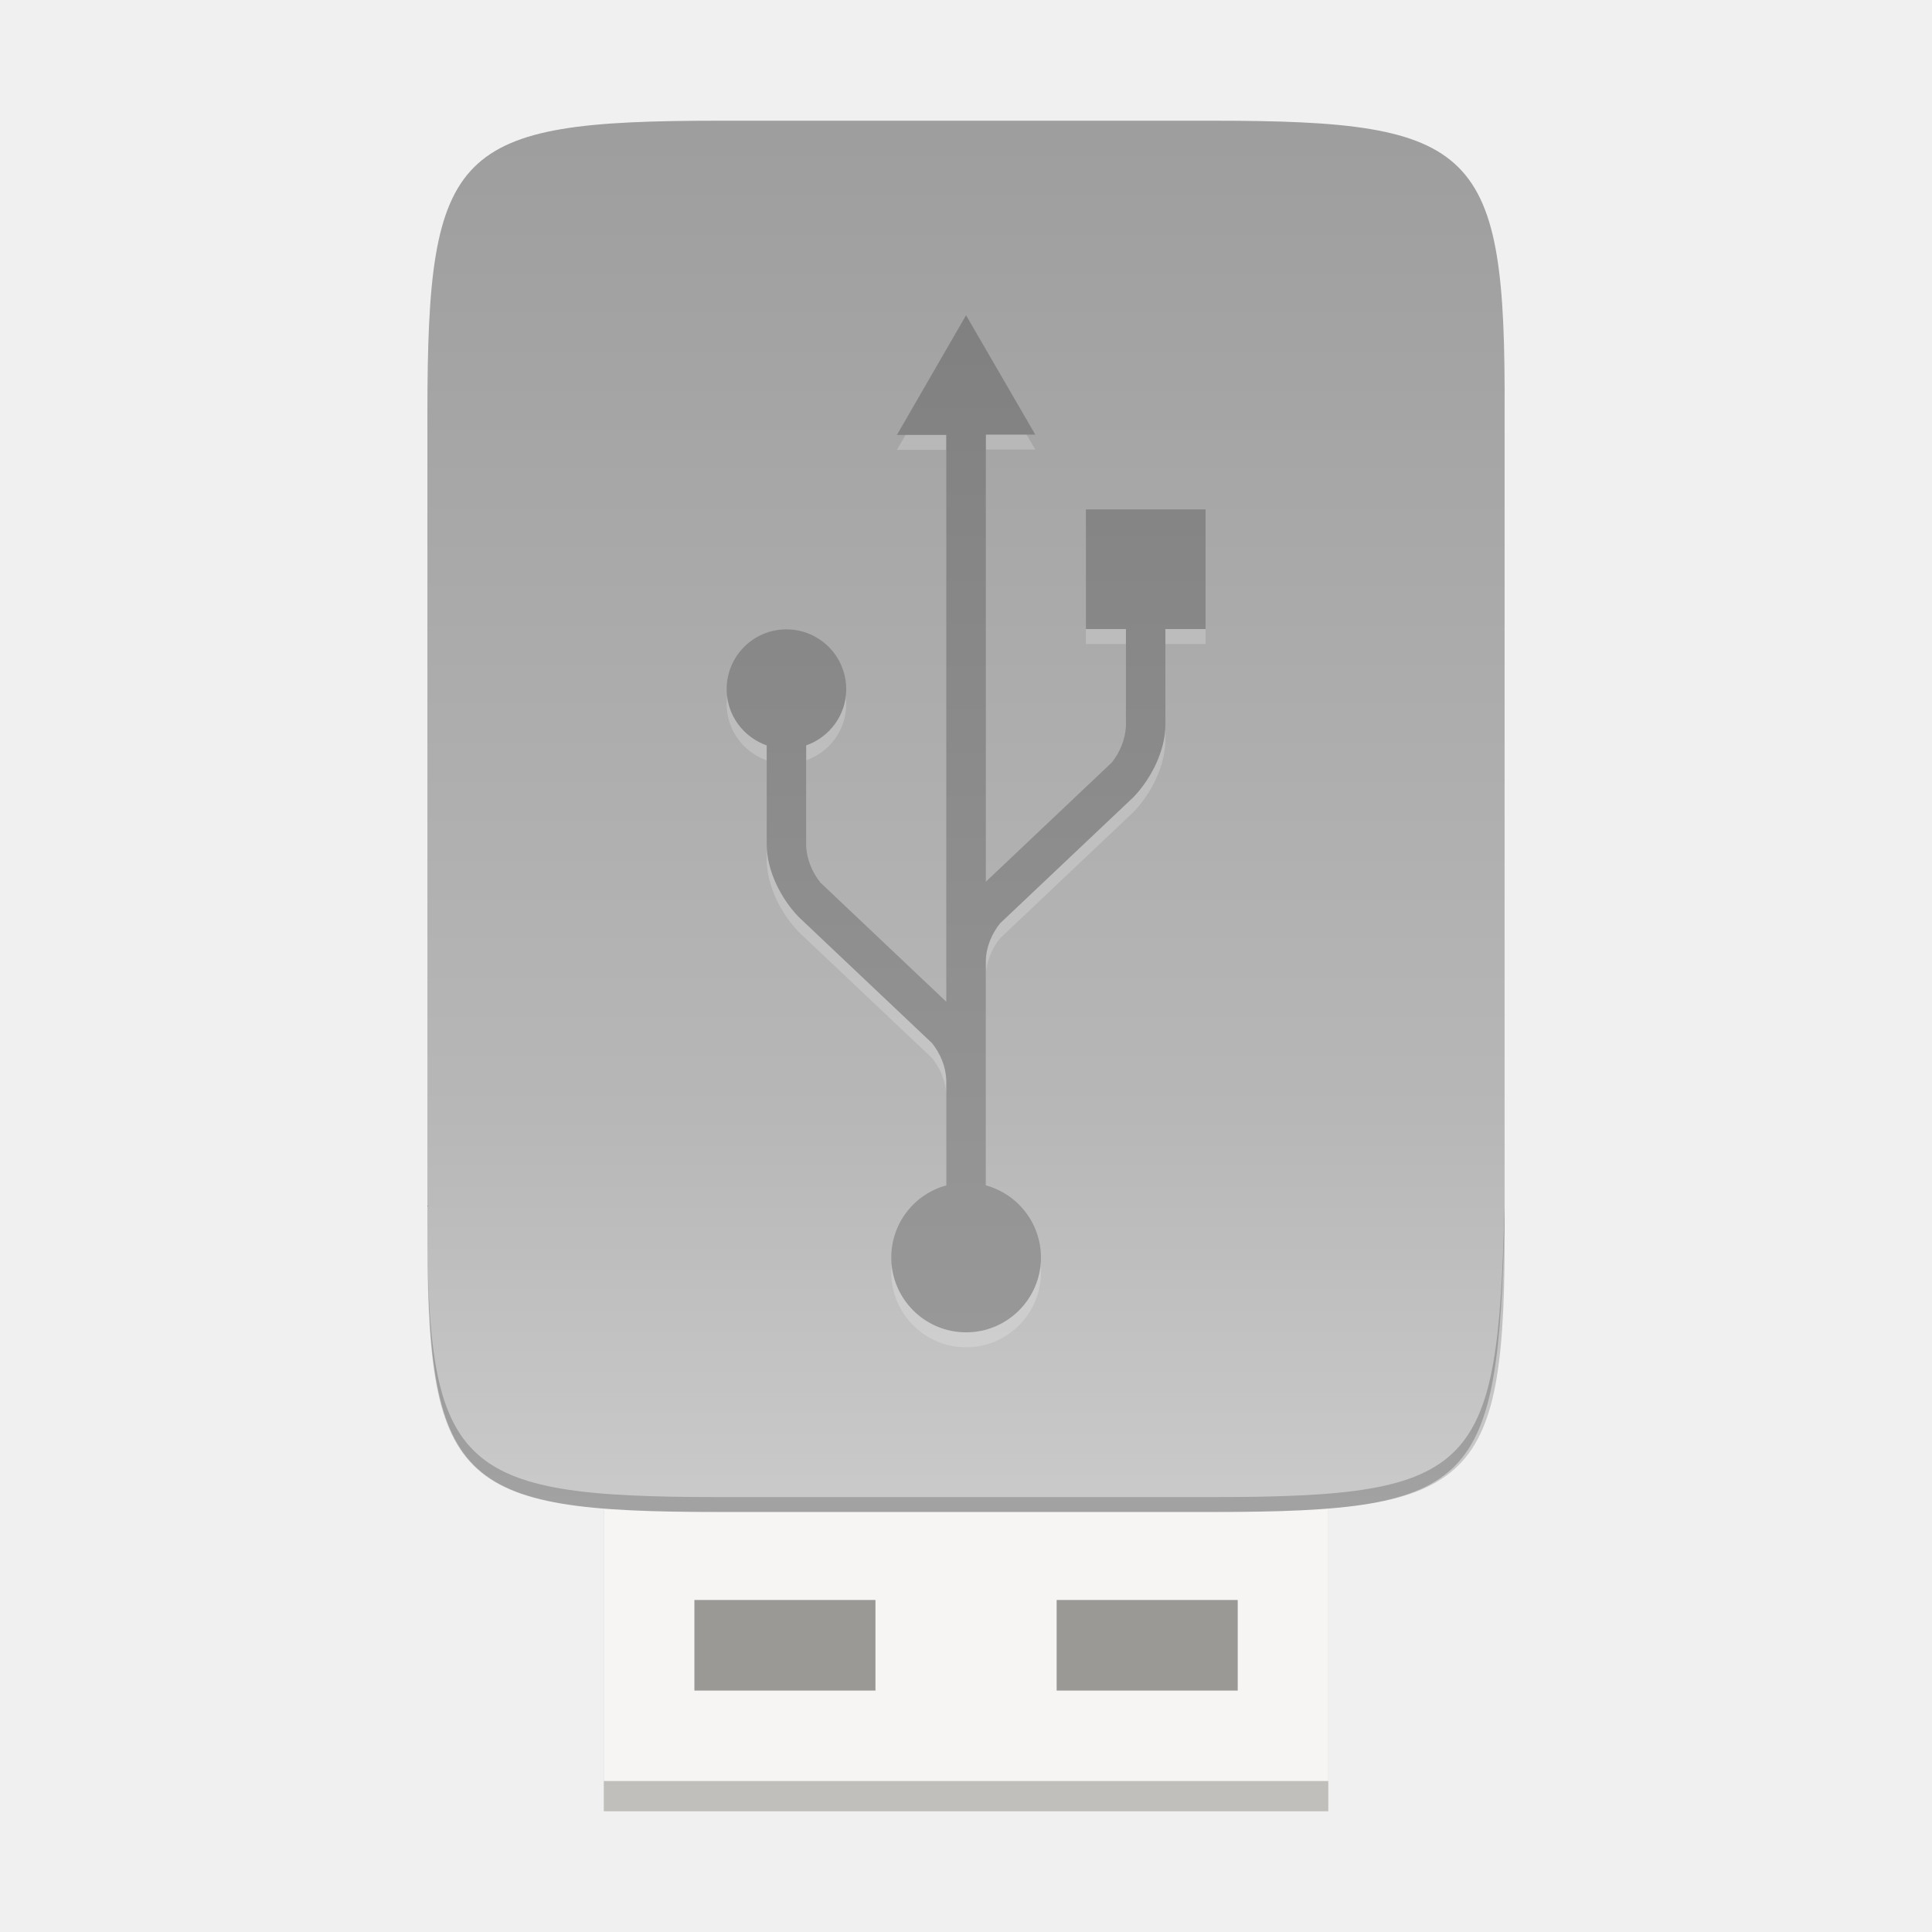
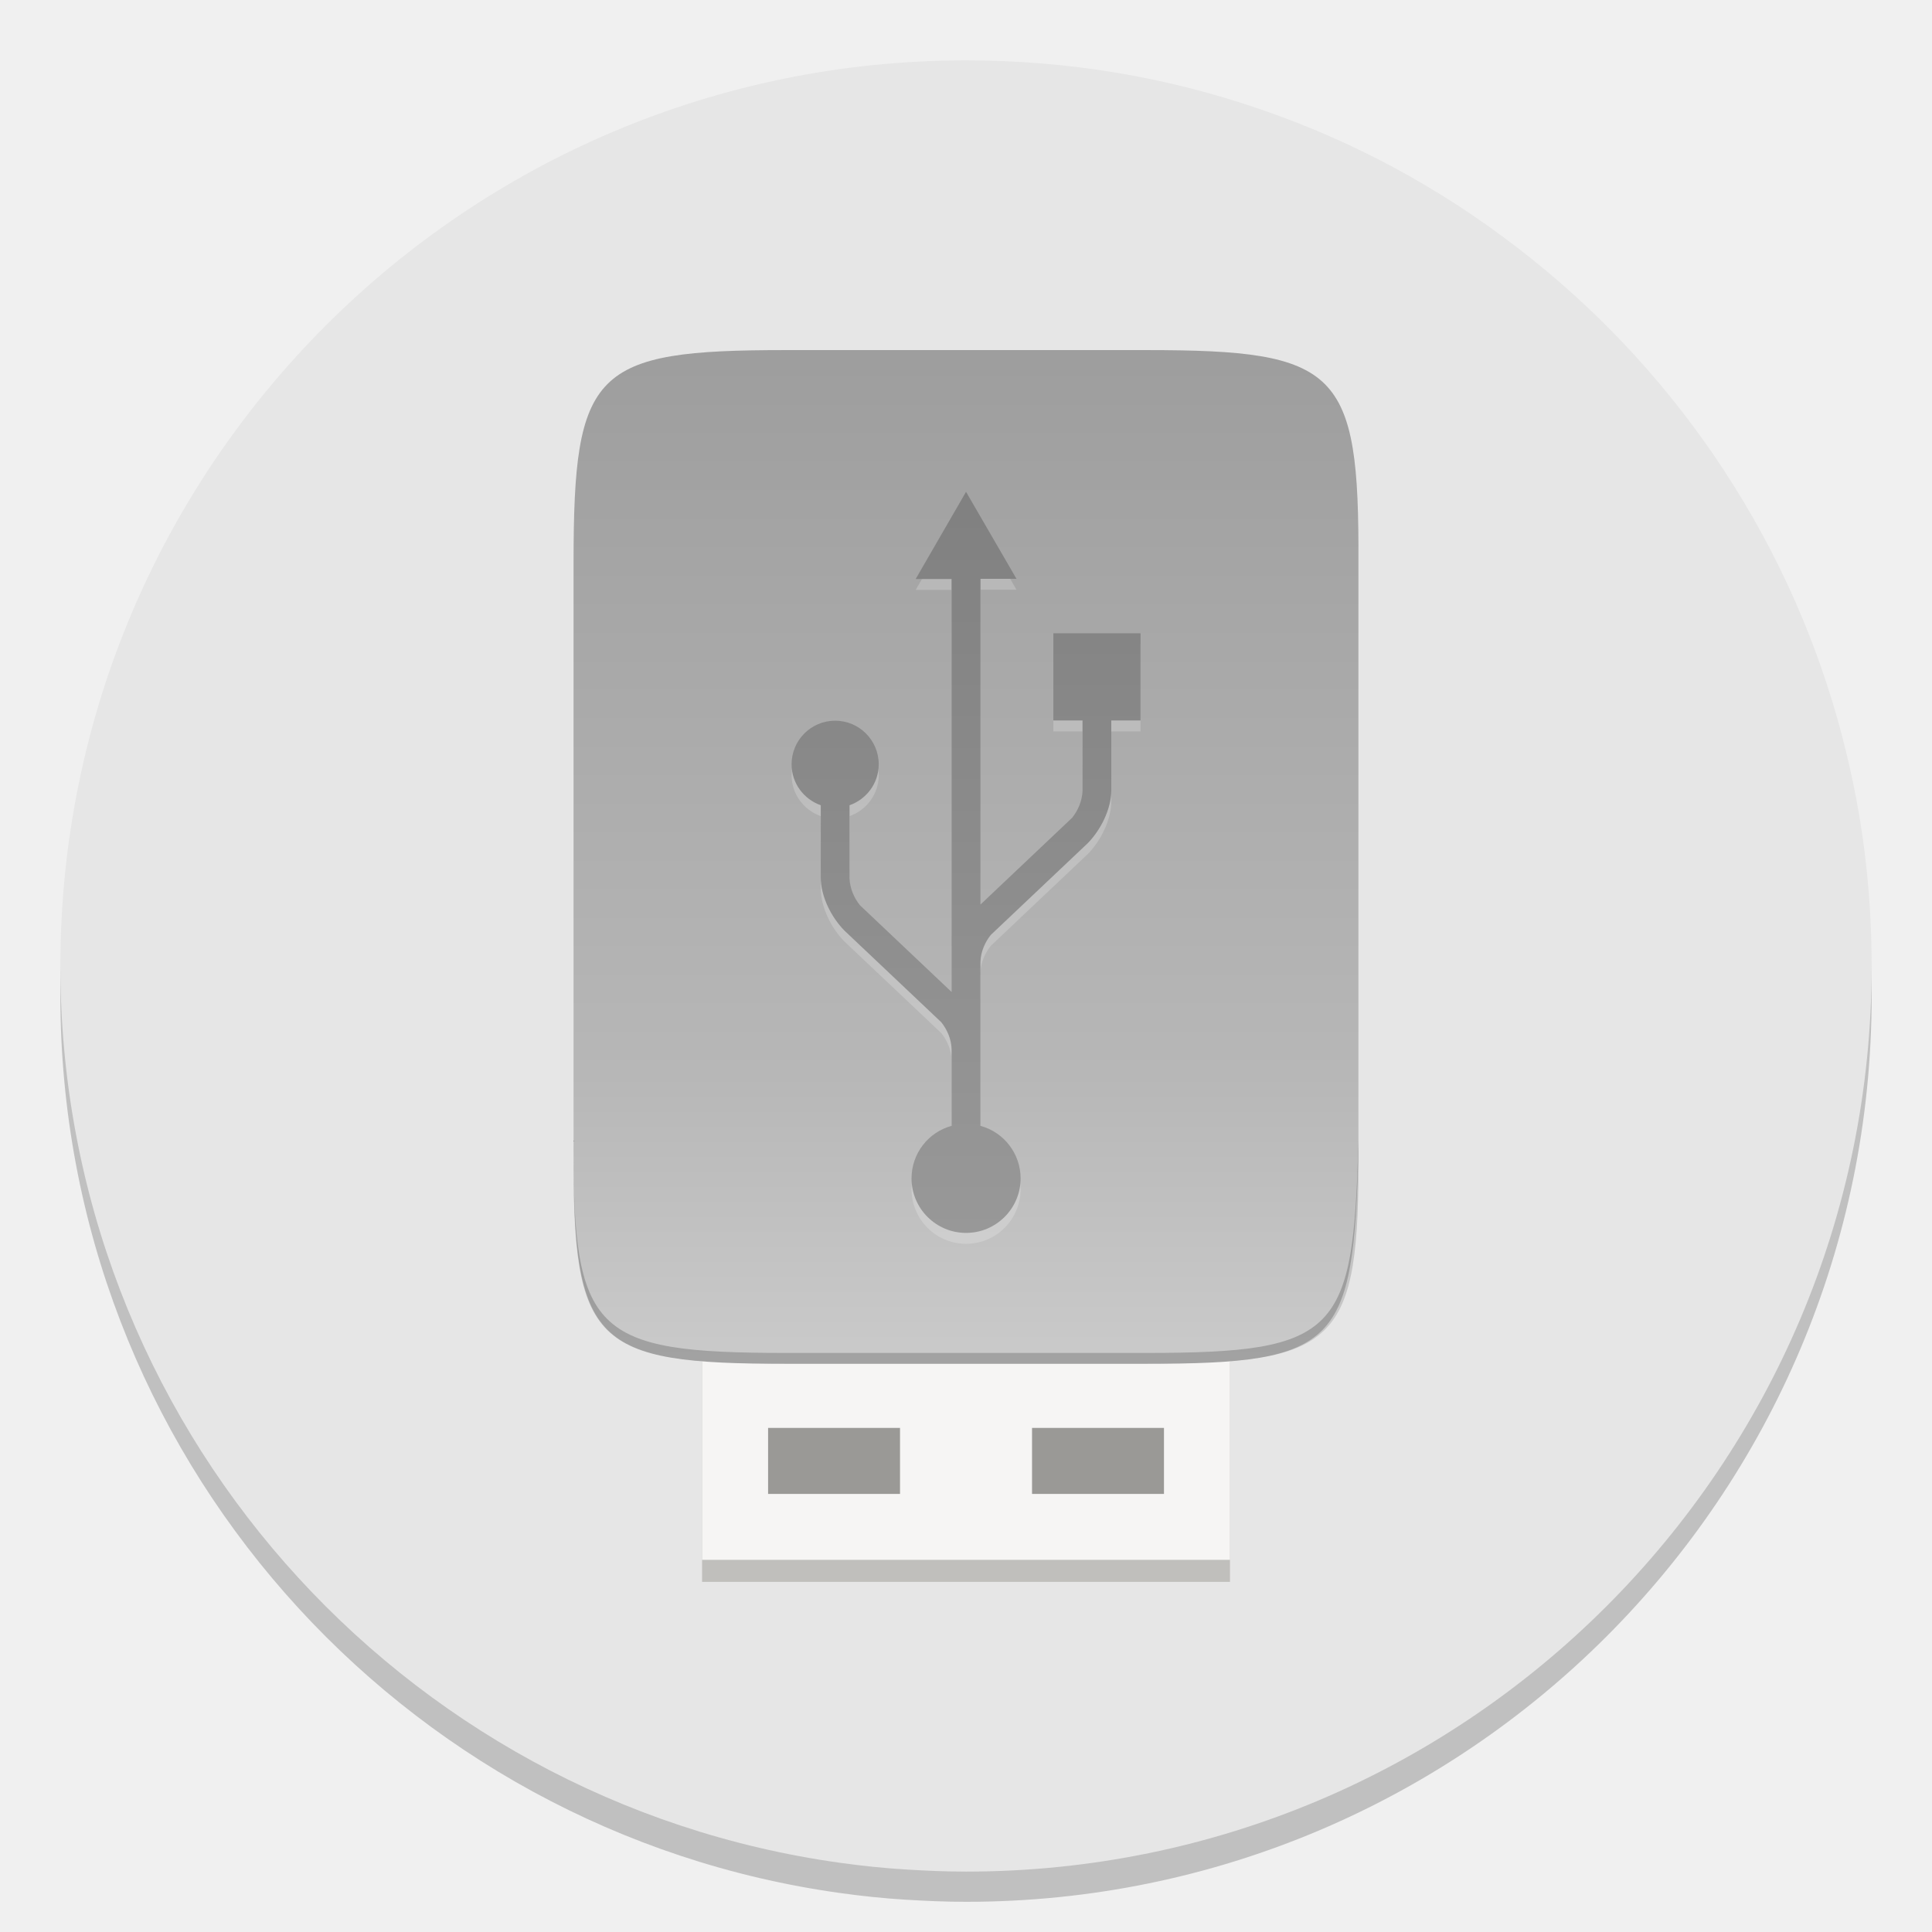
- <svg xmlns="http://www.w3.org/2000/svg" width="64" height="64" version="1.1" viewBox="0 0 16.933 16.933">
+ <svg xmlns="http://www.w3.org/2000/svg" width="64" height="64" version="1.1">
  <defs>
-     <linearGradient id="b" x1="192" x2="192" y1="68" y2="212" gradientTransform="matrix(.065559 0 0 .065559 -1.4983 -1.8263)" gradientUnits="userSpaceOnUse">
+     <linearGradient id="b" x1="399.57" x2="399.57" y1="545.8" y2="517.8" gradientTransform="matrix(2.1429 0 0 2.1429 -826.36 -1107.5)" gradientUnits="userSpaceOnUse">
+       <stop stop-color="#3889e9" offset="0" />
+       <stop stop-color="#5ea5fb" offset="1" />
+     </linearGradient>
+     <linearGradient id="d" x1="32.045" x2="30" y1="1.789" y2="61.55" gradientTransform="matrix(.86339 0 0 .8182 -320.77 -397.49)" gradientUnits="userSpaceOnUse">
+       <stop stop-color="#f9f9f9" offset="0" />
+       <stop stop-color="#e6e6e6" offset="1" />
+     </linearGradient>
+     <linearGradient id="b-6" x1="192" x2="192" y1="68" y2="212" gradientTransform="matrix(.065559 0 0 .065559 -1.4983 -1.8263)" gradientUnits="userSpaceOnUse">
      <stop stop-color="#808080" offset="0" />
      <stop stop-color="#999" offset="1" />
    </linearGradient>
-     <linearGradient id="a" x1="529.66" x2="-35.31" y1="295.64" y2="295.64" gradientTransform="matrix(0 -.029707 -.029706 0 16.2 15.219)" gradientUnits="userSpaceOnUse">
+     <linearGradient id="a-7" x1="529.66" x2="-35.31" y1="295.64" y2="295.64" gradientTransform="matrix(0 -.029707 -.029706 0 16.2 15.219)" gradientUnits="userSpaceOnUse">
      <stop stop-color="#999" offset="0" />
      <stop stop-color="#b7b7b7" offset=".613" />
      <stop stop-color="#dbdbdb" offset="1" />
    </linearGradient>
  </defs>
-   <g>
+   <path d="m50.249 9.194q-3.86-2.973-8.444-4.556-4.737-1.637-9.802-1.637c-16.57 0-30.003 13.432-30.003 30.001 0 15.158 11.245 27.684 25.845 29.709 0.712 0.099 1.434 0.175 2.159 0.219 0.661 0.041 1.326 0.07 2 0.07 16.567 0 29.997-13.432 29.997-29.999 0-1.31-0.083-2.604-0.245-3.866-0.188-1.475-0.493-2.909-0.884-4.305q-1.329-4.689-4.082-8.726-2.721-3.977-6.54-6.911z" opacity=".2" stroke-width=".997" />
+   <path d="m50.249 8.193q-3.86-2.973-8.444-4.556-4.737-1.637-9.802-1.637c-16.57 0-30.003 13.432-30.003 30.001 0 15.158 11.245 27.684 25.845 29.709 0.712 0.099 1.434 0.175 2.159 0.219 0.661 0.041 1.326 0.07 2 0.07 16.567 0 29.997-13.432 29.997-29.999 0-1.31-0.083-2.604-0.245-3.866-0.188-1.475-0.493-2.909-0.884-4.305q-1.329-4.689-4.082-8.726-2.721-3.977-6.54-6.911z" fill="url(#d)" stroke-width=".997" />
+   <circle cx="32.02" cy="32.044" r="30.001" fill-opacity="0" stroke-width="1.571" />
+   <circle cx="32.02" cy="32.044" r="0" fill="url(#b)" stroke-width="1.571" />
+   <g transform="matrix(2.7539 0 0 2.7539 8.6838 8.6835)">
    <rect x="5.292" y="13.229" width="6.35" height="2.646" enable-background="new" fill="#c0bfbc" />
    <rect x="5.292" y="12.964" width="6.35" height="2.646" fill="#f6f5f4" />
    <rect transform="scale(-1,1)" x="-7.673" y="14.023" width="1.587" height=".794" fill="#9a9996" />
-     <path d="m10.635 1.058c2.314 0 2.563 0.238 2.552 2.556v3.868 3.213c0.011 2.319-0.238 2.556-2.552 2.556h-4.337c-2.314 0-2.552-0.238-2.552-2.556v-3.213-3.868c0-2.319 0.238-2.556 2.552-2.556z" color="#000000" fill="url(#a)" />
-     <path d="m8.467 2.894-0.606 1.049h0.432v4.967l-1.103-1.044c-0.071-0.089-0.121-0.205-0.124-0.325 0-0.484 8e-6 -0.771-2.73e-4 -0.877 0.204-0.072 0.351-0.264 0.351-0.493 0-0.289-0.235-0.524-0.524-0.524-0.29 0-0.524 0.235-0.524 0.524 0 0.229 0.147 0.421 0.351 0.493l-2.72e-4 0.866c0 0.235 0.129 0.481 0.28 0.637v2.726e-4c0.004 0.003 1.17 1.107 1.17 1.107 0.071 0.089 0.121 0.205 0.124 0.324v0.922c-0.285 0.078-0.482 0.337-0.482 0.632 0 0.362 0.294 0.656 0.656 0.656 0.362 0 0.656-0.294 0.656-0.656-2.73e-4 -0.295-0.198-0.554-0.483-0.632v-0.912c0-0.002 6.6e-5 -0.003 0-0.005v-1.055c3e-3 -0.119 0.053-0.235 0.124-0.324 0 0 1.166-1.104 1.17-1.107 0.151-0.157 0.28-0.403 0.28-0.638l-2.72e-4 -0.835h0.352v-1.049h-1.049v1.049h0.351s-2.72e-4 0.22-2.72e-4 0.845c-0.003 0.12-0.053 0.236-0.124 0.325l-1.103 1.044v-3.918h0.433z" enable-background="new" fill="#fff" opacity=".2" />
-     <path d="m8.467 2.763-0.606 1.049h0.432v4.967l-1.103-1.044c-0.071-0.089-0.121-0.205-0.124-0.325 0-0.484 8e-6 -0.771-2.73e-4 -0.877 0.204-0.072 0.351-0.264 0.351-0.493 0-0.289-0.235-0.524-0.524-0.524-0.29 0-0.524 0.235-0.524 0.524 0 0.229 0.147 0.421 0.351 0.493l-2.72e-4 0.866c0 0.235 0.129 0.481 0.28 0.637v2.726e-4c0.004 0.003 1.17 1.107 1.17 1.107 0.071 0.089 0.121 0.205 0.124 0.324v0.922c-0.285 0.078-0.482 0.337-0.482 0.632 0 0.362 0.294 0.656 0.656 0.656 0.362 0 0.656-0.294 0.656-0.656-2.73e-4 -0.295-0.198-0.554-0.483-0.632v-0.912c0-0.002 6.6e-5 -0.003 0-0.005v-1.055c3e-3 -0.119 0.053-0.235 0.124-0.324 0 0 1.166-1.104 1.17-1.107 0.151-0.157 0.28-0.403 0.28-0.638l-2.72e-4 -0.835h0.352v-1.049h-1.049v1.049h0.351s-2.72e-4 0.22-2.72e-4 0.845c-0.003 0.12-0.053 0.236-0.124 0.325l-1.103 1.044v-3.918h0.433z" enable-background="new" fill="url(#b)" />
+     <path d="m10.635 1.058c2.314 0 2.563 0.238 2.552 2.556v7.081c0.011 2.319-0.238 2.556-2.552 2.556h-4.337c-2.314 0-2.552-0.238-2.552-2.556v-7.081c0-2.319 0.238-2.556 2.552-2.556z" color="#000000" fill="url(#a-7)" />
+     <path d="m8.467 2.894-0.606 1.049h0.432v4.967l-1.103-1.044c-0.071-0.089-0.121-0.205-0.124-0.325 0-0.484 8e-6 -0.771-2.73e-4 -0.877 0.204-0.072 0.351-0.264 0.351-0.493 0-0.289-0.235-0.524-0.524-0.524-0.29 0-0.524 0.235-0.524 0.524 0 0.229 0.147 0.421 0.351 0.493l-2.72e-4 0.866c0 0.235 0.129 0.481 0.28 0.637v2.726e-4c0.004 0.003 1.17 1.107 1.17 1.107 0.071 0.089 0.121 0.205 0.124 0.324v0.922c-0.285 0.078-0.482 0.337-0.482 0.632 0 0.362 0.294 0.656 0.656 0.656s0.656-0.294 0.656-0.656c-2.73e-4 -0.295-0.198-0.554-0.483-0.632v-0.912c0-0.002 6.6e-5 -0.003 0-0.005v-1.055c3e-3 -0.119 0.053-0.235 0.124-0.324 0 0 1.166-1.104 1.17-1.107 0.151-0.157 0.28-0.403 0.28-0.638l-2.72e-4 -0.835h0.352v-1.049h-1.049v1.049h0.351s-2.72e-4 0.22-2.72e-4 0.845c-0.003 0.12-0.053 0.236-0.124 0.325l-1.103 1.044v-3.918h0.433z" enable-background="new" fill="#fff" opacity=".2" />
+     <path d="m8.467 2.763-0.606 1.049h0.432v4.967l-1.103-1.044c-0.071-0.089-0.121-0.205-0.124-0.325 0-0.484 8e-6 -0.771-2.73e-4 -0.877 0.204-0.072 0.351-0.264 0.351-0.493 0-0.289-0.235-0.524-0.524-0.524-0.29 0-0.524 0.235-0.524 0.524 0 0.229 0.147 0.421 0.351 0.493l-2.72e-4 0.866c0 0.235 0.129 0.481 0.28 0.637v2.726e-4c0.004 0.003 1.17 1.107 1.17 1.107 0.071 0.089 0.121 0.205 0.124 0.324v0.922c-0.285 0.078-0.482 0.337-0.482 0.632 0 0.362 0.294 0.656 0.656 0.656s0.656-0.294 0.656-0.656c-2.73e-4 -0.295-0.198-0.554-0.483-0.632v-0.912c0-0.002 6.6e-5 -0.003 0-0.005v-1.055c3e-3 -0.119 0.053-0.235 0.124-0.324 0 0 1.166-1.104 1.17-1.107 0.151-0.157 0.28-0.403 0.28-0.638l-2.72e-4 -0.835h0.352v-1.049h-1.049v1.049h0.351s-2.72e-4 0.22-2.72e-4 0.845c-0.003 0.12-0.053 0.236-0.124 0.325l-1.103 1.044v-3.918h0.433z" enable-background="new" fill="url(#b-6)" />
    <path d="m3.746 10.565v0.131c-0.011 2.319 0.238 2.556 2.552 2.556h4.337c2.314 0 2.491-0.238 2.552-2.556v-0.131c-0.06 2.318-0.238 2.556-2.552 2.556h-4.337c-2.314 0-2.563-0.238-2.552-2.556z" color="#000000" opacity=".2" />
    <rect transform="scale(-1,1)" x="-10.848" y="14.023" width="1.587" height=".794" fill="#9a9996" />
  </g>
</svg>
